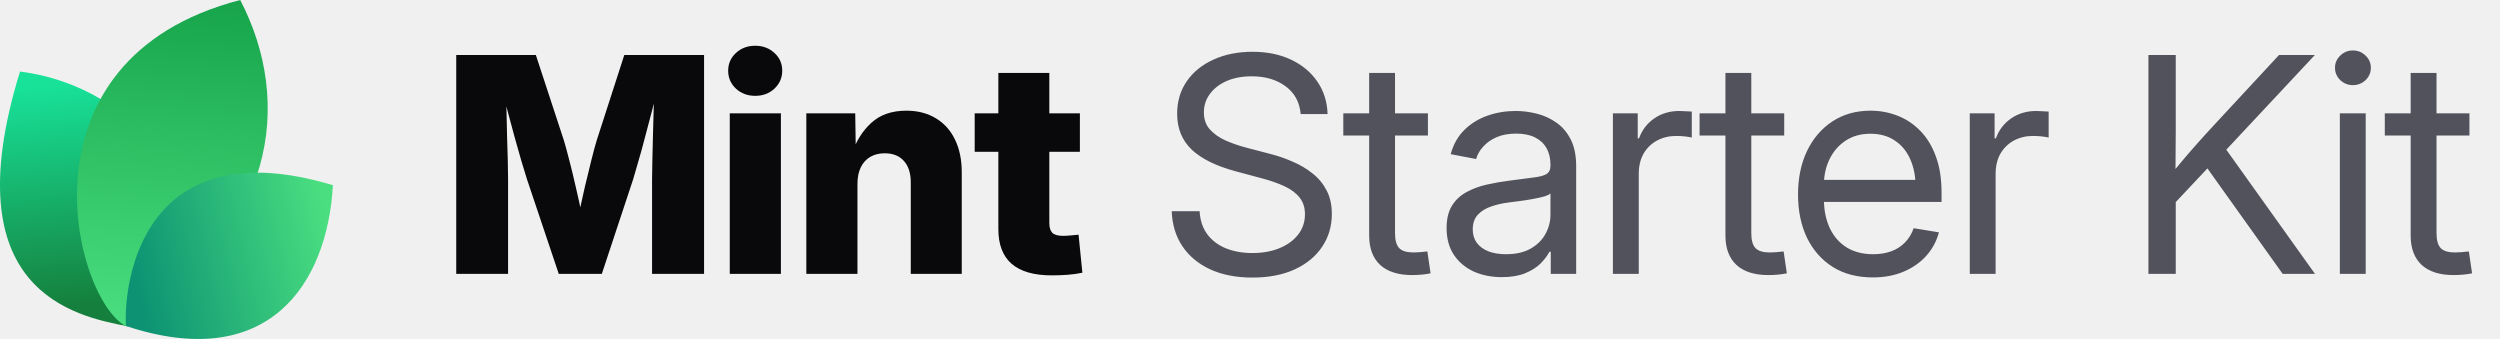
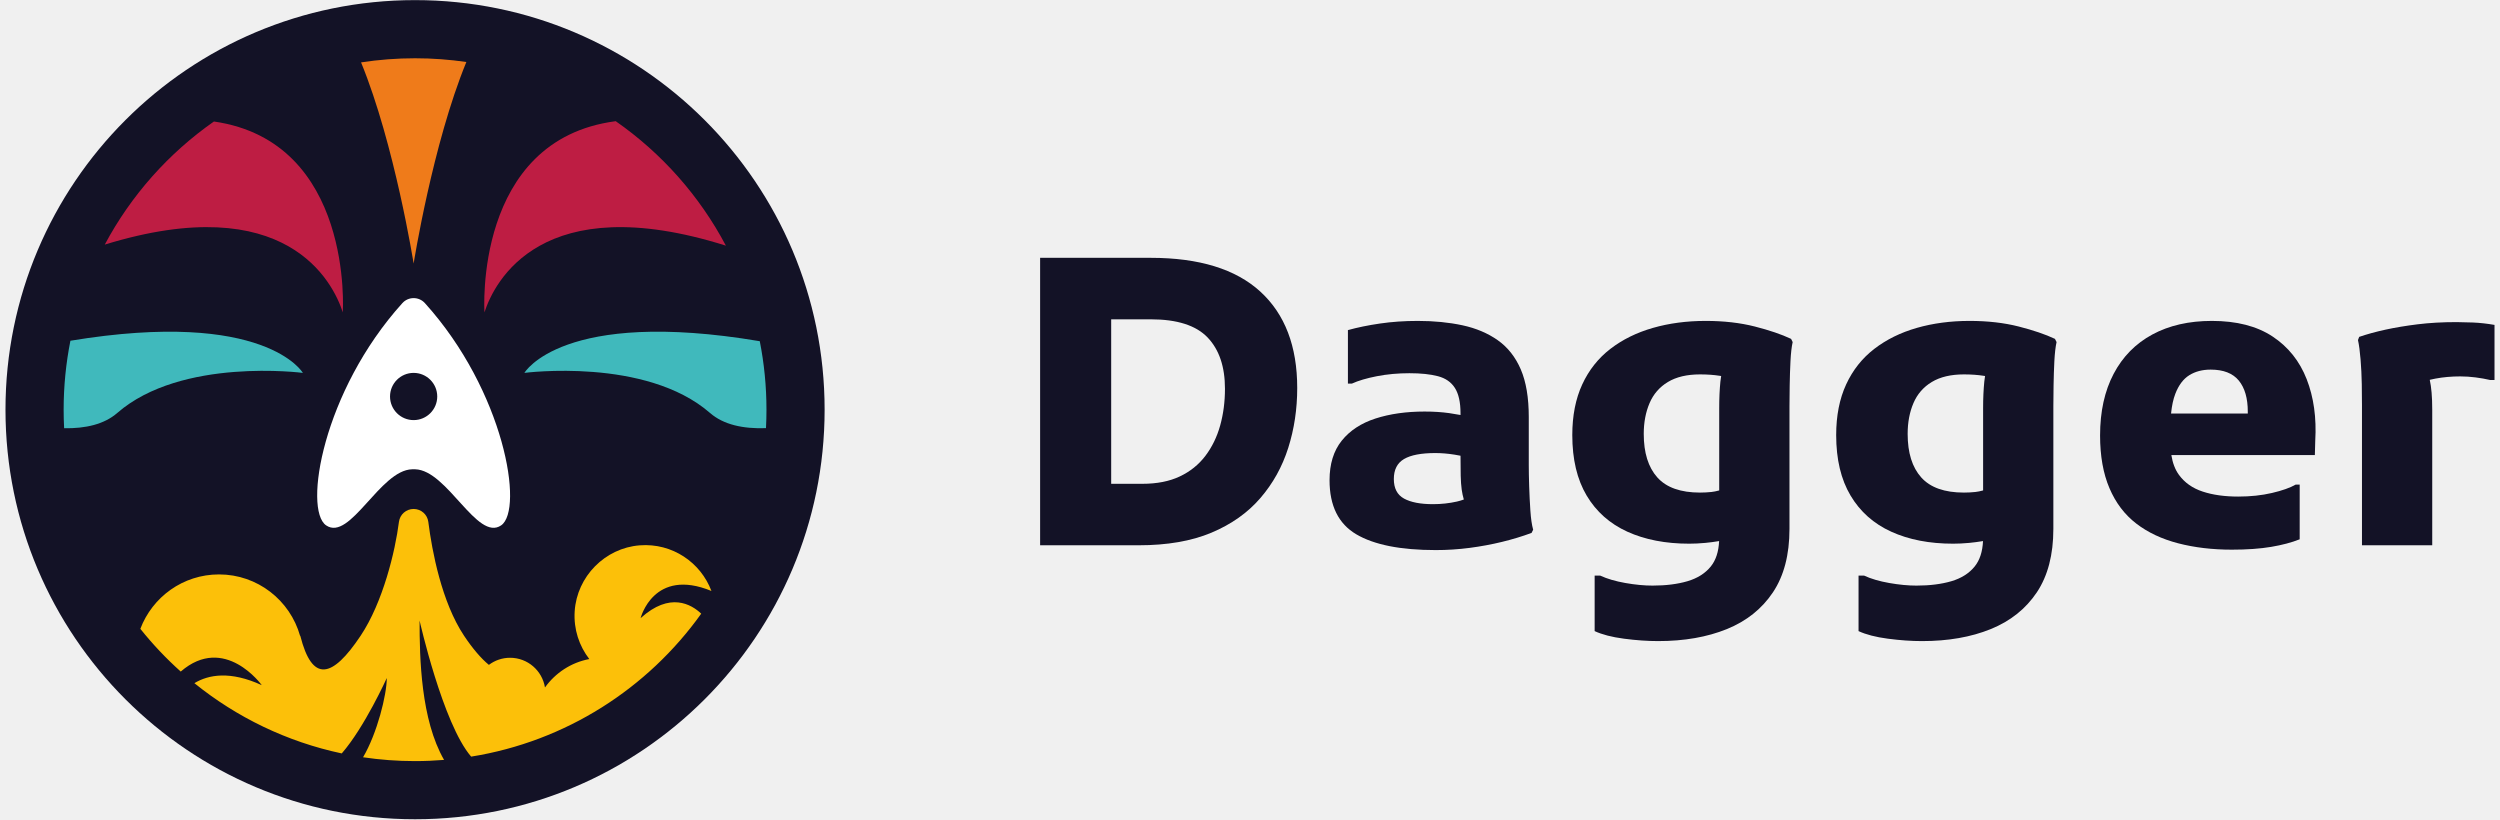
- <svg xmlns="http://www.w3.org/2000/svg" width="177" height="24" viewBox="0 0 177 24" fill="none">
-   <path d="M9.061 23.108C5.268 22.377 -3.391 20.627 1.417 5.064C9.634 6.099 16.973 14.064 9.061 23.108Z" fill="url(#paint0_linear_17557_2020)" />
-   <path d="M8.919 23.094C5.276 21.222 0.784 4.209 17.007 0C20.757 7.193 19.621 16.545 8.919 23.094Z" fill="url(#paint1_linear_17557_2020)" />
-   <path d="M8.914 23.079C8.735 19.882 10.159 9.085 23.57 13.111C23.181 20.123 18.984 26.418 8.914 23.079Z" fill="url(#paint2_linear_17557_2020)" />
-   <path d="M32.301 19.392V3.894H37.938L39.925 9.948C40.036 10.315 40.164 10.787 40.31 11.362C40.462 11.938 40.611 12.552 40.757 13.204C40.91 13.855 41.048 14.483 41.173 15.086C41.305 15.682 41.412 16.192 41.495 16.615H40.695C40.771 16.192 40.871 15.682 40.996 15.086C41.128 14.49 41.267 13.866 41.412 13.214C41.565 12.562 41.714 11.948 41.86 11.373C42.005 10.79 42.133 10.315 42.244 9.948L44.2 3.894H49.848V19.392H46.166V12.704C46.166 12.357 46.173 11.917 46.187 11.383C46.2 10.849 46.214 10.27 46.228 9.646C46.249 9.022 46.266 8.391 46.28 7.753C46.301 7.115 46.311 6.519 46.311 5.964H46.623C46.485 6.561 46.332 7.181 46.166 7.826C45.999 8.471 45.833 9.102 45.666 9.719C45.507 10.336 45.351 10.901 45.198 11.414C45.053 11.928 44.928 12.357 44.824 12.704L42.608 19.392H39.561L37.314 12.704C37.203 12.357 37.072 11.928 36.919 11.414C36.773 10.901 36.614 10.34 36.441 9.729C36.274 9.112 36.104 8.481 35.931 7.836C35.764 7.192 35.608 6.567 35.463 5.964H35.827C35.834 6.512 35.844 7.105 35.858 7.743C35.872 8.374 35.886 9.005 35.9 9.636C35.92 10.26 35.938 10.839 35.952 11.373C35.965 11.907 35.972 12.351 35.972 12.704V19.392H32.301ZM51.668 19.392V8.024H55.288V19.392H51.668ZM53.468 6.786C52.927 6.786 52.473 6.616 52.105 6.276C51.738 5.93 51.554 5.507 51.554 5.007C51.554 4.508 51.738 4.088 52.105 3.749C52.473 3.409 52.927 3.239 53.468 3.239C54.009 3.239 54.463 3.409 54.83 3.749C55.198 4.082 55.382 4.501 55.382 5.007C55.382 5.507 55.198 5.93 54.83 6.276C54.463 6.616 54.009 6.786 53.468 6.786ZM60.708 13.027V19.392H57.088V8.024H60.551L60.593 10.967H60.281C60.593 10.024 61.061 9.268 61.685 8.7C62.309 8.124 63.138 7.836 64.171 7.836C64.975 7.836 65.672 8.017 66.262 8.377C66.851 8.731 67.302 9.234 67.614 9.885C67.933 10.537 68.092 11.307 68.092 12.194V19.392H64.483V12.912C64.483 12.26 64.32 11.754 63.994 11.394C63.675 11.033 63.221 10.853 62.632 10.853C62.25 10.853 61.914 10.936 61.623 11.102C61.332 11.269 61.106 11.515 60.947 11.841C60.787 12.16 60.708 12.555 60.708 13.027ZM76.456 8.024V10.749H69.008V8.024H76.456ZM70.683 5.163H74.292V15.783C74.292 16.102 74.361 16.334 74.5 16.48C74.646 16.625 74.899 16.698 75.259 16.698C75.405 16.698 75.596 16.688 75.831 16.667C76.074 16.646 76.251 16.629 76.362 16.615L76.632 19.309C76.313 19.378 75.963 19.427 75.582 19.455C75.207 19.482 74.836 19.496 74.469 19.496C73.2 19.496 72.25 19.222 71.619 18.674C70.995 18.127 70.683 17.308 70.683 16.22V5.163Z" fill="#09090B" />
-   <path d="M88.667 19.652C87.523 19.652 86.528 19.458 85.682 19.07C84.843 18.681 84.188 18.137 83.716 17.437C83.245 16.736 82.992 15.908 82.957 14.951H84.933C84.968 15.596 85.148 16.14 85.474 16.584C85.8 17.021 86.24 17.354 86.795 17.582C87.35 17.804 87.974 17.915 88.667 17.915C89.388 17.915 90.026 17.801 90.581 17.572C91.143 17.343 91.583 17.024 91.902 16.615C92.228 16.199 92.391 15.717 92.391 15.169C92.391 14.698 92.266 14.306 92.017 13.994C91.767 13.675 91.413 13.408 90.956 13.193C90.498 12.978 89.954 12.787 89.323 12.621L87.502 12.132C86.123 11.765 85.082 11.255 84.382 10.603C83.689 9.944 83.342 9.095 83.342 8.055C83.342 7.174 83.571 6.404 84.028 5.746C84.486 5.087 85.117 4.577 85.921 4.217C86.726 3.849 87.645 3.666 88.678 3.666C89.718 3.666 90.63 3.853 91.413 4.227C92.204 4.602 92.824 5.122 93.275 5.787C93.726 6.446 93.965 7.209 93.993 8.076H92.089C92.013 7.23 91.656 6.574 91.018 6.11C90.387 5.638 89.586 5.403 88.615 5.403C87.95 5.403 87.36 5.513 86.847 5.735C86.341 5.957 85.946 6.262 85.661 6.651C85.377 7.032 85.235 7.469 85.235 7.961C85.235 8.447 85.377 8.849 85.661 9.168C85.946 9.48 86.317 9.74 86.774 9.948C87.232 10.149 87.724 10.319 88.251 10.457L89.884 10.884C90.439 11.023 90.977 11.206 91.496 11.435C92.023 11.657 92.495 11.934 92.911 12.267C93.334 12.593 93.67 12.995 93.92 13.474C94.17 13.945 94.294 14.504 94.294 15.149C94.294 16.015 94.066 16.788 93.608 17.468C93.157 18.148 92.512 18.681 91.673 19.07C90.834 19.458 89.832 19.652 88.667 19.652ZM101.097 8.024V9.594H95.106V8.024H101.097ZM96.937 5.163H98.767V16.521C98.767 17 98.865 17.347 99.059 17.562C99.26 17.77 99.6 17.874 100.078 17.874C100.21 17.874 100.366 17.867 100.546 17.853C100.733 17.832 100.903 17.815 101.056 17.801L101.285 19.351C101.097 19.392 100.886 19.423 100.65 19.444C100.414 19.465 100.189 19.475 99.974 19.475C98.996 19.475 98.244 19.236 97.717 18.758C97.197 18.272 96.937 17.579 96.937 16.677V5.163ZM106.33 19.621C105.595 19.621 104.932 19.489 104.343 19.226C103.754 18.955 103.285 18.564 102.939 18.05C102.592 17.53 102.419 16.896 102.419 16.147C102.419 15.495 102.547 14.965 102.804 14.556C103.06 14.146 103.403 13.828 103.833 13.599C104.263 13.363 104.742 13.186 105.269 13.068C105.796 12.95 106.333 12.857 106.881 12.787C107.574 12.69 108.132 12.617 108.555 12.569C108.978 12.52 109.287 12.441 109.481 12.33C109.675 12.212 109.772 12.014 109.772 11.737V11.654C109.772 11.203 109.679 10.815 109.492 10.489C109.311 10.163 109.041 9.91 108.68 9.729C108.32 9.549 107.872 9.459 107.338 9.459C106.805 9.459 106.34 9.546 105.945 9.719C105.556 9.892 105.241 10.118 104.998 10.395C104.755 10.665 104.593 10.953 104.509 11.258L102.71 10.915C102.897 10.222 103.22 9.65 103.677 9.199C104.135 8.748 104.679 8.412 105.31 8.19C105.941 7.968 106.607 7.857 107.307 7.857C107.8 7.857 108.295 7.92 108.795 8.044C109.301 8.169 109.765 8.381 110.188 8.679C110.611 8.97 110.951 9.369 111.208 9.875C111.464 10.374 111.593 11.005 111.593 11.768V19.392H109.793V17.822H109.7C109.568 18.085 109.363 18.359 109.086 18.643C108.809 18.921 108.444 19.153 107.994 19.34C107.543 19.527 106.988 19.621 106.33 19.621ZM106.621 17.998C107.321 17.998 107.904 17.867 108.368 17.603C108.84 17.333 109.19 16.986 109.419 16.563C109.654 16.133 109.772 15.682 109.772 15.211V13.692C109.703 13.769 109.554 13.841 109.325 13.911C109.096 13.973 108.829 14.032 108.524 14.088C108.226 14.143 107.921 14.192 107.609 14.233C107.304 14.275 107.033 14.309 106.798 14.337C106.354 14.393 105.938 14.49 105.549 14.628C105.168 14.76 104.86 14.954 104.624 15.211C104.388 15.467 104.27 15.811 104.27 16.241C104.27 16.615 104.367 16.934 104.561 17.198C104.762 17.461 105.04 17.662 105.393 17.801C105.747 17.933 106.156 17.998 106.621 17.998ZM114.193 19.392V8.024H115.951V9.792H116.045C116.253 9.209 116.61 8.741 117.116 8.388C117.622 8.034 118.219 7.857 118.905 7.857C119.058 7.857 119.217 7.864 119.384 7.878C119.55 7.885 119.682 7.892 119.779 7.899V9.74C119.716 9.719 119.578 9.695 119.363 9.667C119.155 9.639 118.922 9.625 118.666 9.625C118.174 9.625 117.726 9.733 117.324 9.948C116.922 10.163 116.603 10.471 116.367 10.874C116.138 11.276 116.024 11.758 116.024 12.319V19.392H114.193ZM126.322 8.024V9.594H120.33V8.024H126.322ZM122.161 5.163H123.992V16.521C123.992 17 124.089 17.347 124.283 17.562C124.484 17.77 124.824 17.874 125.302 17.874C125.434 17.874 125.59 17.867 125.77 17.853C125.958 17.832 126.127 17.815 126.28 17.801L126.509 19.351C126.322 19.392 126.11 19.423 125.874 19.444C125.639 19.465 125.413 19.475 125.198 19.475C124.221 19.475 123.468 19.236 122.941 18.758C122.421 18.272 122.161 17.579 122.161 16.677V5.163ZM132.604 19.642C131.502 19.642 130.555 19.396 129.765 18.903C128.974 18.404 128.364 17.714 127.934 16.834C127.511 15.946 127.3 14.927 127.3 13.775C127.3 12.611 127.511 11.584 127.934 10.697C128.364 9.802 128.964 9.102 129.734 8.596C130.51 8.089 131.408 7.836 132.428 7.836C133.1 7.836 133.738 7.954 134.341 8.19C134.952 8.426 135.489 8.783 135.954 9.261C136.425 9.74 136.793 10.343 137.056 11.071C137.327 11.792 137.462 12.645 137.462 13.63V14.296H128.433V12.735H136.463L135.631 13.297C135.631 12.541 135.506 11.876 135.257 11.3C135.007 10.725 134.643 10.277 134.165 9.958C133.686 9.632 133.107 9.469 132.428 9.469C131.748 9.469 131.162 9.632 130.67 9.958C130.177 10.284 129.796 10.725 129.526 11.279C129.262 11.827 129.13 12.441 129.13 13.12V14.046C129.13 14.864 129.273 15.572 129.557 16.168C129.841 16.757 130.243 17.211 130.763 17.53C131.283 17.842 131.901 17.998 132.615 17.998C133.093 17.998 133.523 17.929 133.905 17.79C134.293 17.645 134.619 17.433 134.882 17.156C135.153 16.879 135.354 16.546 135.486 16.157L137.275 16.449C137.108 17.08 136.81 17.634 136.38 18.113C135.95 18.591 135.413 18.966 134.768 19.236C134.123 19.507 133.402 19.642 132.604 19.642ZM139.459 19.392V8.024H141.217V9.792H141.311C141.519 9.209 141.876 8.741 142.382 8.388C142.888 8.034 143.485 7.857 144.171 7.857C144.324 7.857 144.483 7.864 144.649 7.878C144.816 7.885 144.948 7.892 145.045 7.899V9.74C144.982 9.719 144.844 9.695 144.629 9.667C144.421 9.639 144.188 9.625 143.932 9.625C143.439 9.625 142.992 9.733 142.59 9.948C142.188 10.163 141.869 10.471 141.633 10.874C141.404 11.276 141.29 11.758 141.29 12.319V19.392H139.459ZM153.429 14.961V12.715C153.783 12.257 154.136 11.82 154.49 11.404C154.844 10.981 155.204 10.565 155.572 10.156C155.939 9.74 156.314 9.327 156.695 8.918L161.355 3.894H163.893L157.277 10.967H157.184L153.429 14.961ZM152.108 19.392V3.894H154.043V9.241L154.022 12.559L154.043 13.505V19.392H152.108ZM161.615 19.392L155.967 11.477L157.173 9.969L163.903 19.392H161.615ZM165.661 19.392V8.024H167.492V19.392H165.661ZM166.587 6.027C166.24 6.027 165.942 5.909 165.692 5.673C165.443 5.43 165.318 5.139 165.318 4.799C165.318 4.459 165.443 4.172 165.692 3.936C165.942 3.693 166.24 3.572 166.587 3.572C166.934 3.572 167.232 3.693 167.482 3.936C167.731 4.172 167.856 4.459 167.856 4.799C167.856 5.139 167.731 5.43 167.482 5.673C167.232 5.909 166.934 6.027 166.587 6.027ZM174.836 8.024V9.594H168.844V8.024H174.836ZM170.675 5.163H172.506V16.521C172.506 17 172.603 17.347 172.797 17.562C172.998 17.77 173.338 17.874 173.816 17.874C173.948 17.874 174.104 17.867 174.284 17.853C174.472 17.832 174.641 17.815 174.794 17.801L175.023 19.351C174.836 19.392 174.624 19.423 174.388 19.444C174.153 19.465 173.927 19.475 173.712 19.475C172.735 19.475 171.982 19.236 171.455 18.758C170.935 18.272 170.675 17.579 170.675 16.677V5.163Z" fill="#52525C" />
+ <svg xmlns="http://www.w3.org/2000/svg" viewBox="0 0 674.646 221.102">
  <defs>
-     <linearGradient id="paint0_linear_17557_2020" x1="3.776" y1="5.916" x2="5.232" y2="21.559" gradientUnits="userSpaceOnUse">
-       <stop stop-color="#18E299" />
-       <stop offset="1" stop-color="#15803D" />
-     </linearGradient>
-     <linearGradient id="paint1_linear_17557_2020" x1="12.171" y1="-0.718" x2="10.19" y2="22.983" gradientUnits="userSpaceOnUse">
-       <stop stop-color="#16A34A" />
-       <stop offset="1" stop-color="#4ADE80" />
-     </linearGradient>
-     <linearGradient id="paint2_linear_17557_2020" x1="23.133" y1="15.353" x2="9.338" y2="18.52" gradientUnits="userSpaceOnUse">
-       <stop stop-color="#4ADE80" />
-       <stop offset="1" stop-color="#0D9373" />
-     </linearGradient>
+     <style>.cls-1{fill:#ef7b1a;}.cls-2{fill:#fff;}.cls-3{fill:#fcc009;}.cls-4{fill:#be1d43;}.cls-5{fill:#131226;}.cls-6{fill:#40b9bc;}</style>
  </defs>
+   <g id="Calque_6">
+     <path class="cls-5" d="m340.099,78.68c-6.642-6.068-16.5-9.104-29.574-9.104h-29.841v77.572h26.611c7.686,0,14.219-1.131,19.609-3.393,5.385-2.262,9.785-5.368,13.195-9.321,3.413-3.95,5.928-8.474,7.545-13.574,1.615-5.098,2.422-10.485,2.422-16.16,0-11.276-3.323-19.949-9.968-26.021Zm-10.826,36.146c-.861,3.089-2.192,5.818-3.986,8.19-1.798,2.369-4.094,4.22-6.896,5.548-2.802,1.331-6.178,1.995-10.128,1.995h-8.401v-44.389h10.663c7.112,0,12.23,1.635,15.355,4.901,3.123,3.269,4.687,7.883,4.687,13.844,0,3.522-.433,6.825-1.294,9.911Z" />
+     <path class="cls-5" d="m412.66,131.203c-.073-2.225-.107-4.093-.107-5.601v-13.037c0-5.241-.72-9.534-2.155-12.874-1.438-3.339-3.5-5.961-6.195-7.866-2.695-1.902-5.871-3.249-9.535-4.04-3.663-.788-7.689-1.184-12.066-1.184-3.593,0-6.988.234-10.181.701-3.199.467-6.088,1.061-8.674,1.778v14.435h1.078c1.724-.788,3.97-1.454,6.732-1.992,2.766-.54,5.694-.807,8.783-.807s5.655.267,7.703.807c2.048.537,3.573,1.598,4.577,3.179,1.004,1.578,1.511,3.843,1.511,6.786v.504c-.978-.186-1.983-.355-3.019-.504-2.012-.284-4.24-.43-6.679-.43-4.957,0-9.374.63-13.254,1.885-3.877,1.258-6.912,3.252-9.104,5.981-2.189,2.729-3.286,6.285-3.286,10.665,0,6.896,2.408,11.763,7.219,14.598,4.811,2.839,11.959,4.257,21.44,4.257,3.086,0,6.142-.2,9.157-.594,3.016-.397,5.925-.934,8.727-1.618,2.802-.681,5.458-1.488,7.973-2.422l.431-.864c-.36-1.291-.61-3.016-.754-5.171-.143-2.155-.253-4.344-.323-6.572Zm-25.964,4.85c-3.379,0-5.978-.504-7.813-1.511-1.829-1.004-2.746-2.763-2.746-5.278s.917-4.31,2.746-5.388c1.834-1.078,4.653-1.615,8.46-1.615,1.651,0,3.373.143,5.171.43.582.093,1.112.191,1.618.292,0,2.143.017,3.937.05,5.366.036,1.471.126,2.729.27,3.77.129.937.326,1.825.572,2.676-.594.216-1.208.409-1.866.557-2.082.467-4.237.701-6.462.701Z" />
+     <path class="cls-5" d="m473.53,88.108c-3.95-1.004-8.367-1.508-13.251-1.508-5.103,0-9.841.63-14.219,1.885-4.383,1.258-8.209,3.143-11.478,5.658-3.269,2.515-5.801,5.708-7.596,9.588-1.795,3.877-2.69,8.44-2.69,13.684,0,6.535,1.294,11.976,3.877,16.32,2.588,4.347,6.251,7.596,10.989,9.751,4.743,2.155,10.308,3.232,16.7,3.232,1.362,0,2.819-.07,4.361-.217,1.127-.104,2.358-.267,3.693-.486-.13,2.866-.87,5.151-2.235,6.844-1.508,1.865-3.612,3.193-6.302,3.987-2.695.788-5.835,1.184-9.43,1.184-2.223,0-4.67-.234-7.326-.701-2.656-.467-4.918-1.131-6.786-1.995h-1.508v14.975c2.009.934,4.648,1.618,7.917,2.048,3.269.43,6.341.647,9.211.647,7.039,0,13.217-1.078,18.534-3.232,5.312-2.155,9.464-5.461,12.441-9.911,2.982-4.454,4.473-10.165,4.473-17.13v-33.074c0-1.511.017-3.379.056-5.604.034-2.225.107-4.417.214-6.572s.304-3.88.591-5.171l-.428-.864c-2.588-1.221-5.857-2.332-9.807-3.339Zm-14.759,44.819c-5.244,0-9.087-1.364-11.529-4.093-2.442-2.729-3.663-6.642-3.663-11.743,0-3.089.523-5.855,1.564-8.297,1.041-2.442,2.689-4.347,4.957-5.711,2.262-1.365,5.148-2.048,8.671-2.048,1.941,0,3.719.127,5.334.38.134.021.238.035.364.054-.082.461-.151.963-.206,1.507-.214,2.155-.321,4.524-.321,7.112v22.26c-.768.207-1.473.352-2.099.418-1.047.107-2.065.16-3.072.16Z" />
+     <path class="cls-5" d="m544.747,88.108c-3.956-1.004-8.372-1.508-13.251-1.508-5.103,0-9.841.63-14.224,1.885-4.383,1.258-8.204,3.143-11.473,5.658-3.269,2.515-5.801,5.708-7.596,9.588-1.795,3.877-2.695,8.44-2.695,13.684,0,6.535,1.294,11.976,3.882,16.32,2.583,4.347,6.246,7.596,10.989,9.751,4.738,2.155,10.302,3.232,16.694,3.232,1.367,0,2.819-.07,4.366-.217,1.123-.104,2.356-.267,3.692-.486-.13,2.866-.876,5.151-2.24,6.845-1.508,1.865-3.607,3.193-6.302,3.987-2.689.788-5.835,1.184-9.425,1.184-2.228,0-4.67-.234-7.326-.701-2.662-.467-4.924-1.131-6.786-1.995h-1.508v14.975c2.009.934,4.648,1.618,7.917,2.048,3.269.43,6.336.647,9.211.647,7.039,0,13.217-1.078,18.529-3.232,5.317-2.155,9.464-5.461,12.446-9.911,2.977-4.454,4.468-10.165,4.468-17.13v-33.074c0-1.511.017-3.379.056-5.604.034-2.225.107-4.417.214-6.572.113-2.155.31-3.88.596-5.171l-.433-.864c-2.583-1.221-5.852-2.332-9.802-3.339Zm-14.764,44.819c-5.244,0-9.087-1.364-11.524-4.093-2.442-2.729-3.663-6.642-3.663-11.743,0-3.089.518-5.855,1.559-8.297,1.041-2.442,2.695-4.347,4.957-5.711,2.262-1.365,5.154-2.048,8.671-2.048,1.941,0,3.719.127,5.334.38.135.021.24.036.367.055-.082.461-.15.963-.204,1.507-.214,2.155-.321,4.524-.321,7.112v22.259c-.771.208-1.478.353-2.104.419-1.041.107-2.065.16-3.072.16Z" />
+     <path class="cls-5" d="m613.263,90.8c-4.237-2.799-9.695-4.2-16.374-4.2-6.178,0-11.529,1.221-16.053,3.663-4.524,2.442-8.007,5.978-10.449,10.612-2.442,4.634-3.663,10.182-3.663,16.647,0,5.531.844,10.272,2.532,14.221,1.682,3.95,4.091,7.129,7.219,9.534,3.123,2.408,6.893,4.183,11.31,5.334,4.417,1.148,9.245,1.722,14.489,1.722,4.096,0,7.635-.253,10.612-.754,2.982-.501,5.553-1.184,7.703-2.045v-14.762h-1.075c-1.508.864-3.646,1.618-6.409,2.262-2.769.647-5.801.971-9.104.971-3.663,0-6.859-.447-9.588-1.348-2.735-.897-4.867-2.405-6.415-4.524-1.022-1.404-1.698-3.188-2.042-5.334h38.728l.107-3.877c.36-6.178-.411-11.709-2.312-16.593-1.907-4.884-4.974-8.727-9.217-11.529Zm-6.679,20.796h-20.706c.21-2.103.593-3.882,1.153-5.334.9-2.335,2.155-4.003,3.77-5.011,1.615-1.004,3.539-1.508,5.767-1.508,3.444,0,5.975.987,7.596,2.962,1.615,1.978,2.419,4.76,2.419,8.35v.54Z" />
+     <path class="cls-5" d="m667.296,87.03c-1.834-.07-3.286-.107-4.366-.107-3.804,0-7.309.197-10.499.591-3.202.397-6.111.881-8.727,1.455-2.628.577-4.974,1.224-7.062,1.941l-.321.861c.287,1.294.518,3.036.698,5.224.18,2.192.287,4.42.326,6.682.034,2.262.051,4.113.051,5.548v37.924h18.962v-36.63c0-3.387-.226-6.052-.671-8.022.491-.117,1.003-.227,1.538-.328,2.082-.394,4.31-.594,6.679-.594,1.362,0,2.746.09,4.147.27s2.712.414,3.933.701h1.182v-14.869c-2.082-.36-4.04-.574-5.869-.647Z" />
+   </g>
+   <g id="Calque_5">
+     <circle class="cls-5" cx="112.005" cy="110.556" r="110.525" />
+     <circle class="cls-5" cx="112.005" cy="110.556" r="94.833" transform="translate(-45.369 111.581) rotate(-45)" />
+     <path class="cls-6" d="m19.003,91.949c-1.197,6.017-1.83,12.238-1.83,18.607,0,1.68.045,3.349.131,5.007,5.828.101,10.851-1.08,14.341-4.122,17.316-15.093,50.088-10.813,50.088-10.813,0,0-10.064-17.373-62.73-8.679Z" />
+     <path class="cls-4" d="m28.273,66.007c49.053-15.087,61.609,10.14,64.234,18.282,0,0,3.003-46.052-34.778-51.5-12.251,8.566-22.383,19.952-29.456,33.219Z" />
+     <path class="cls-1" d="m111.622,71.123s5.133-32.284,14.229-54.39c-4.52-.661-9.142-1.009-13.845-1.009-4.954,0-9.82.381-14.569,1.114,9.069,22.104,14.185,54.286,14.185,54.286Z" />
+     <path class="cls-4" d="m166.158,32.703c-38.456,5.017-35.422,51.586-35.422,51.586,2.641-8.192,15.336-33.684,65.151-17.997-7.103-13.432-17.335-24.951-29.729-33.589Z" />
+     <path class="cls-6" d="m205.033,92.078c-53.363-9.003-63.522,8.55-63.522,8.55,0,0,32.772-4.28,50.088,10.813,3.642,3.174,8.955,4.319,15.109,4.098.085-1.65.13-3.311.13-4.983,0-6.323-.625-12.5-1.805-18.478Z" />
+     <path class="cls-3" d="m112.005,205.389c2.637,0,5.248-.113,7.83-.324-6.257-10.857-6.608-27.388-6.608-37.614,0,0,6.271,27.898,13.917,36.729,25.54-4.098,47.672-18.39,62.087-38.575-2.647-2.523-8.447-5.971-16.359,1.205,0,0,3.482-13.76,19.115-7.329-2.887-7.665-10.533-12.994-19.352-12.318-9.369.719-16.955,8.426-17.553,17.803-.31,4.868,1.224,9.357,3.945,12.884-4.917.931-9.159,3.747-11.963,7.669-.736-4.542-4.665-8.014-9.415-8.014-2.149,0-4.125.718-5.72,1.916-2.111-1.731-4.413-4.432-6.701-7.864-6.033-9.049-8.646-22.826-9.643-30.72-.253-1.998-1.95-3.49-3.964-3.49s-3.711,1.491-3.964,3.49c-.997,7.894-4.301,21.671-10.335,30.72-7.696,11.544-13.083,12.699-16.29,0l-.059.014c-2.697-9.552-11.457-16.56-21.873-16.56-9.718,0-17.975,6.109-21.227,14.685,3.308,4.141,6.955,7.999,10.901,11.531,11.847-10.237,21.868,3.669,21.868,3.669-8.521-3.91-14.353-2.85-18.186-.538,11.383,9.196,24.934,15.812,39.769,18.96,6.191-7.115,12.151-20.345,12.151-20.345,0,4.483-2.58,14.902-6.401,21.382,4.578.679,9.262,1.035,14.029,1.035Z" />
+     <path class="cls-2" d="m114.662,81.8c-.814-.902-1.927-1.352-3.04-1.352-1.113,0-2.226.451-3.04,1.352-21.482,23.789-26.751,55.728-20.574,59.974,6.458,4.44,14.532-14.932,23.211-15.133h.808c8.678.202,16.752,19.574,23.211,15.133,6.177-4.247.908-36.186-20.575-59.974Zm-3.04,31.568c-3.518,0-6.37-2.852-6.37-6.37s2.852-6.37,6.37-6.37c3.518,0,6.37,2.852,6.37,6.37s-2.852,6.37-6.37,6.37Z" />
+   </g>
</svg>
